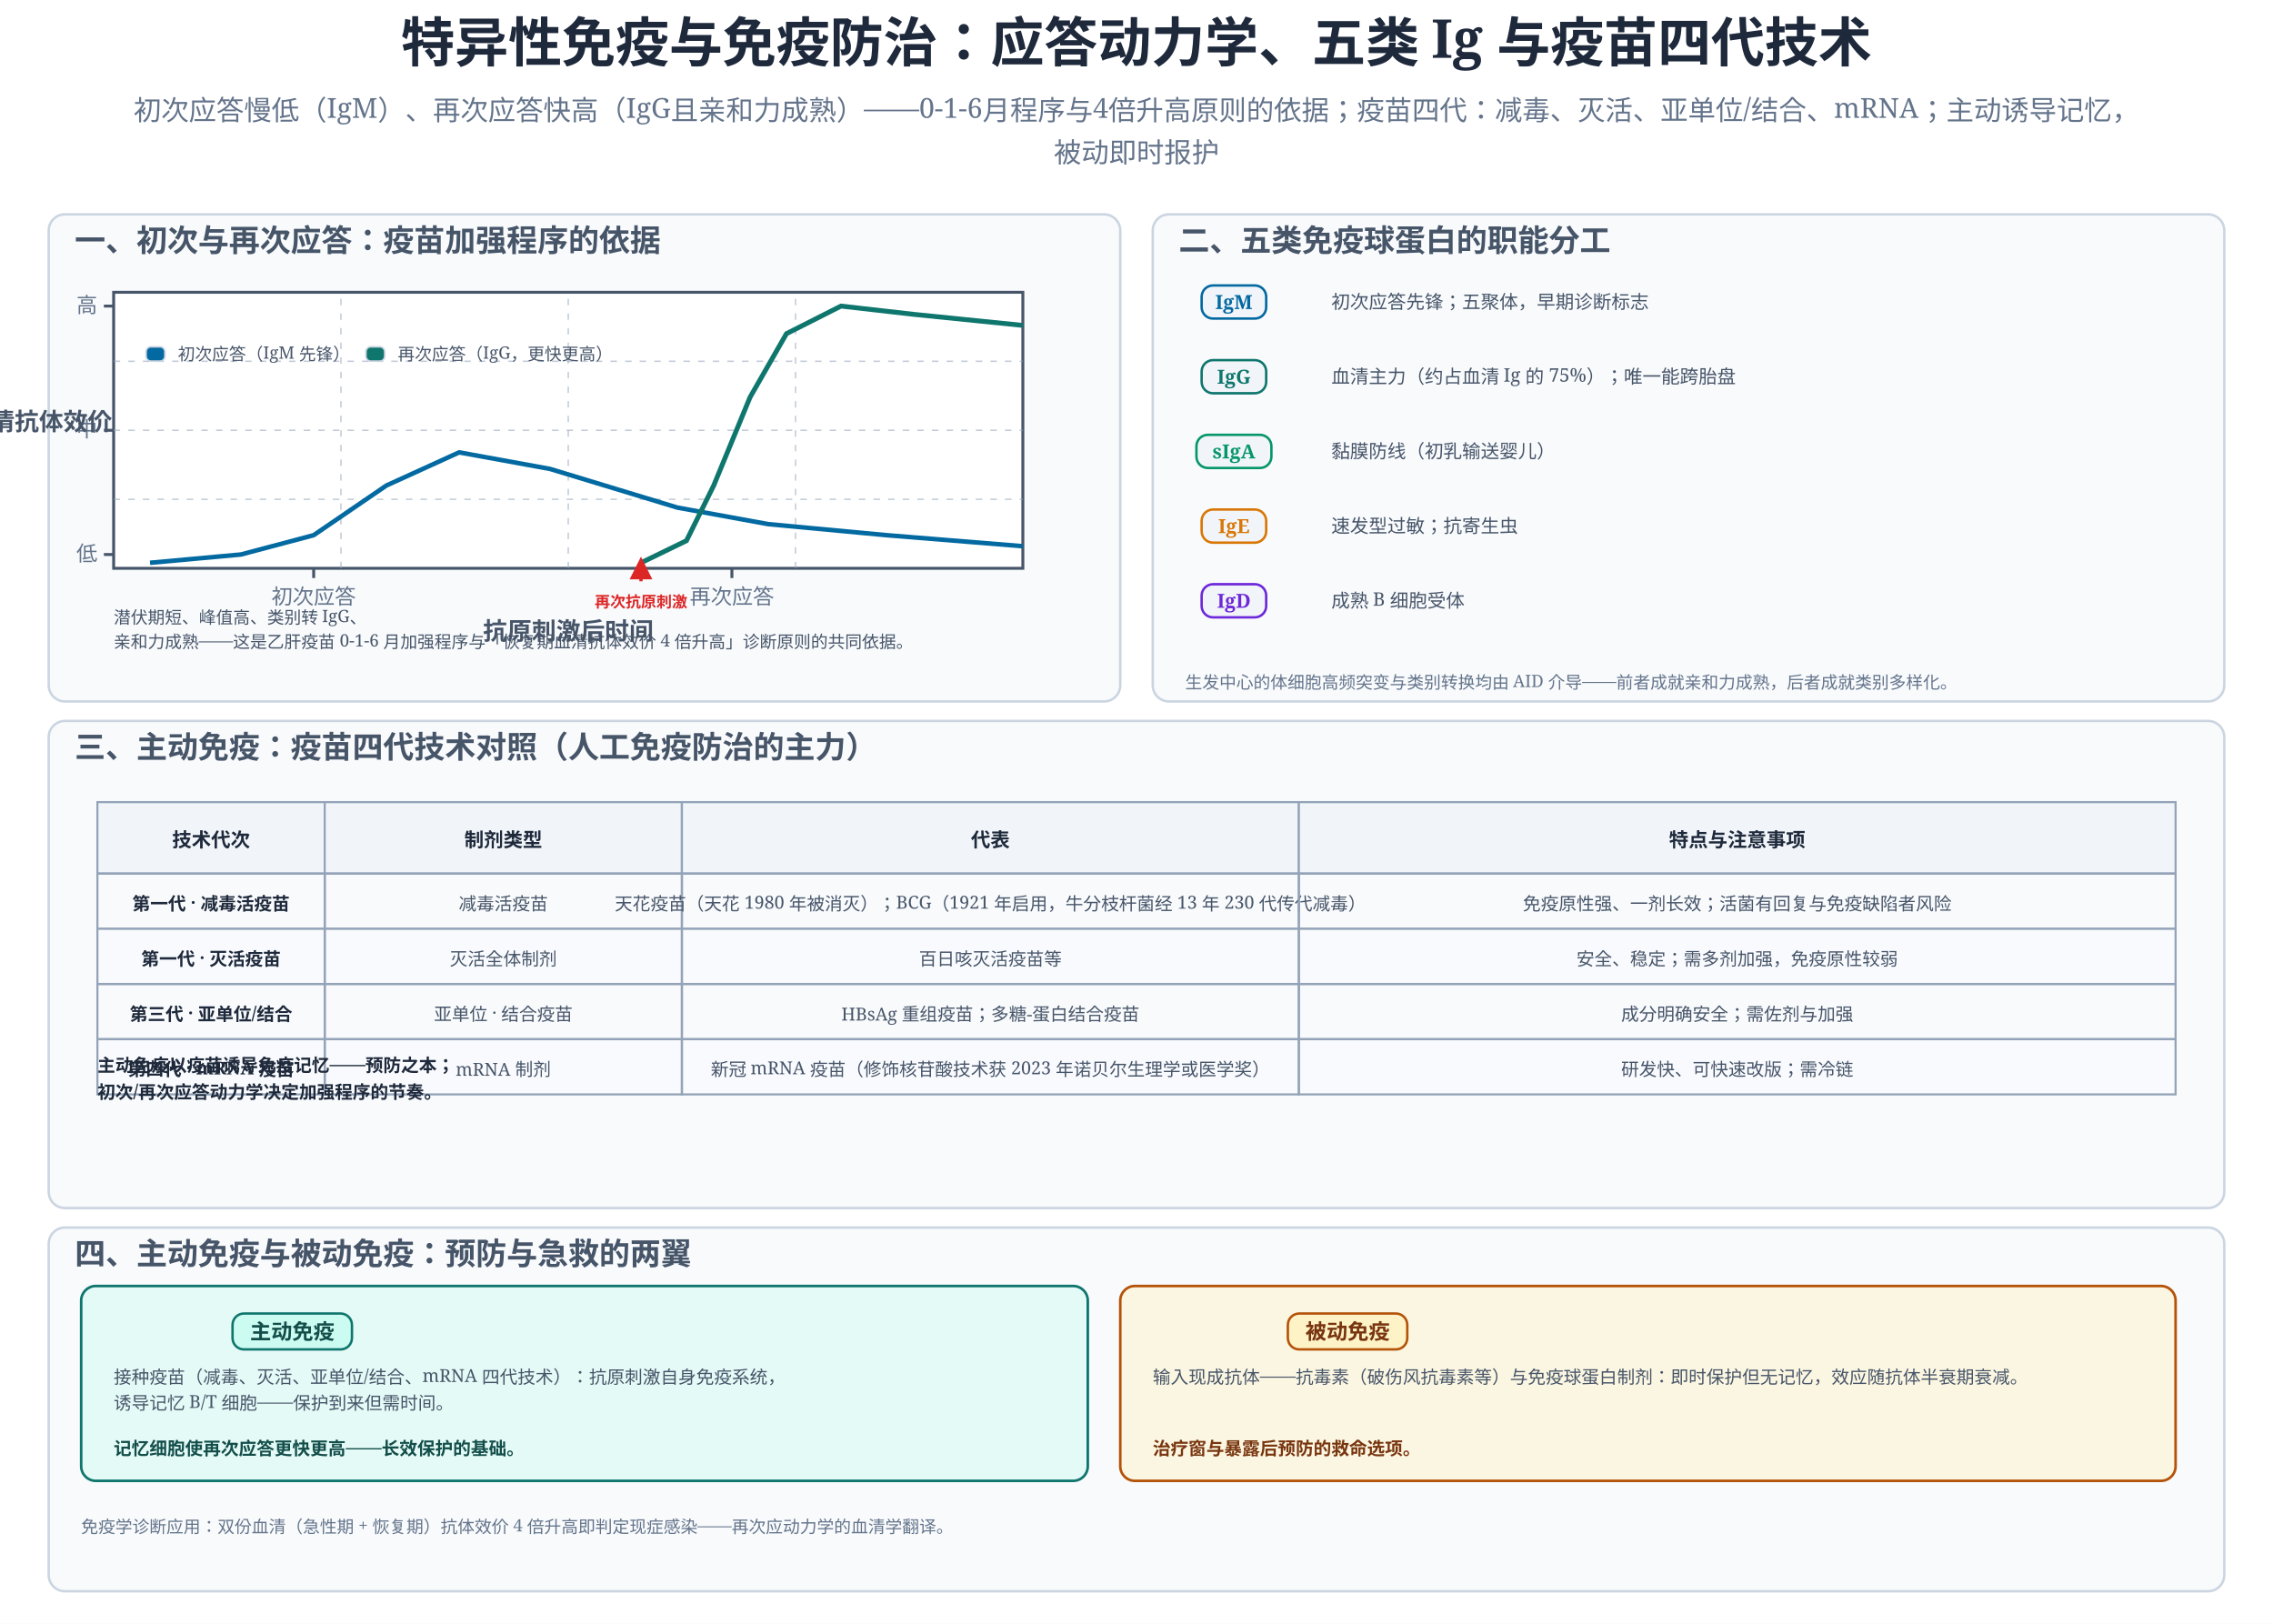
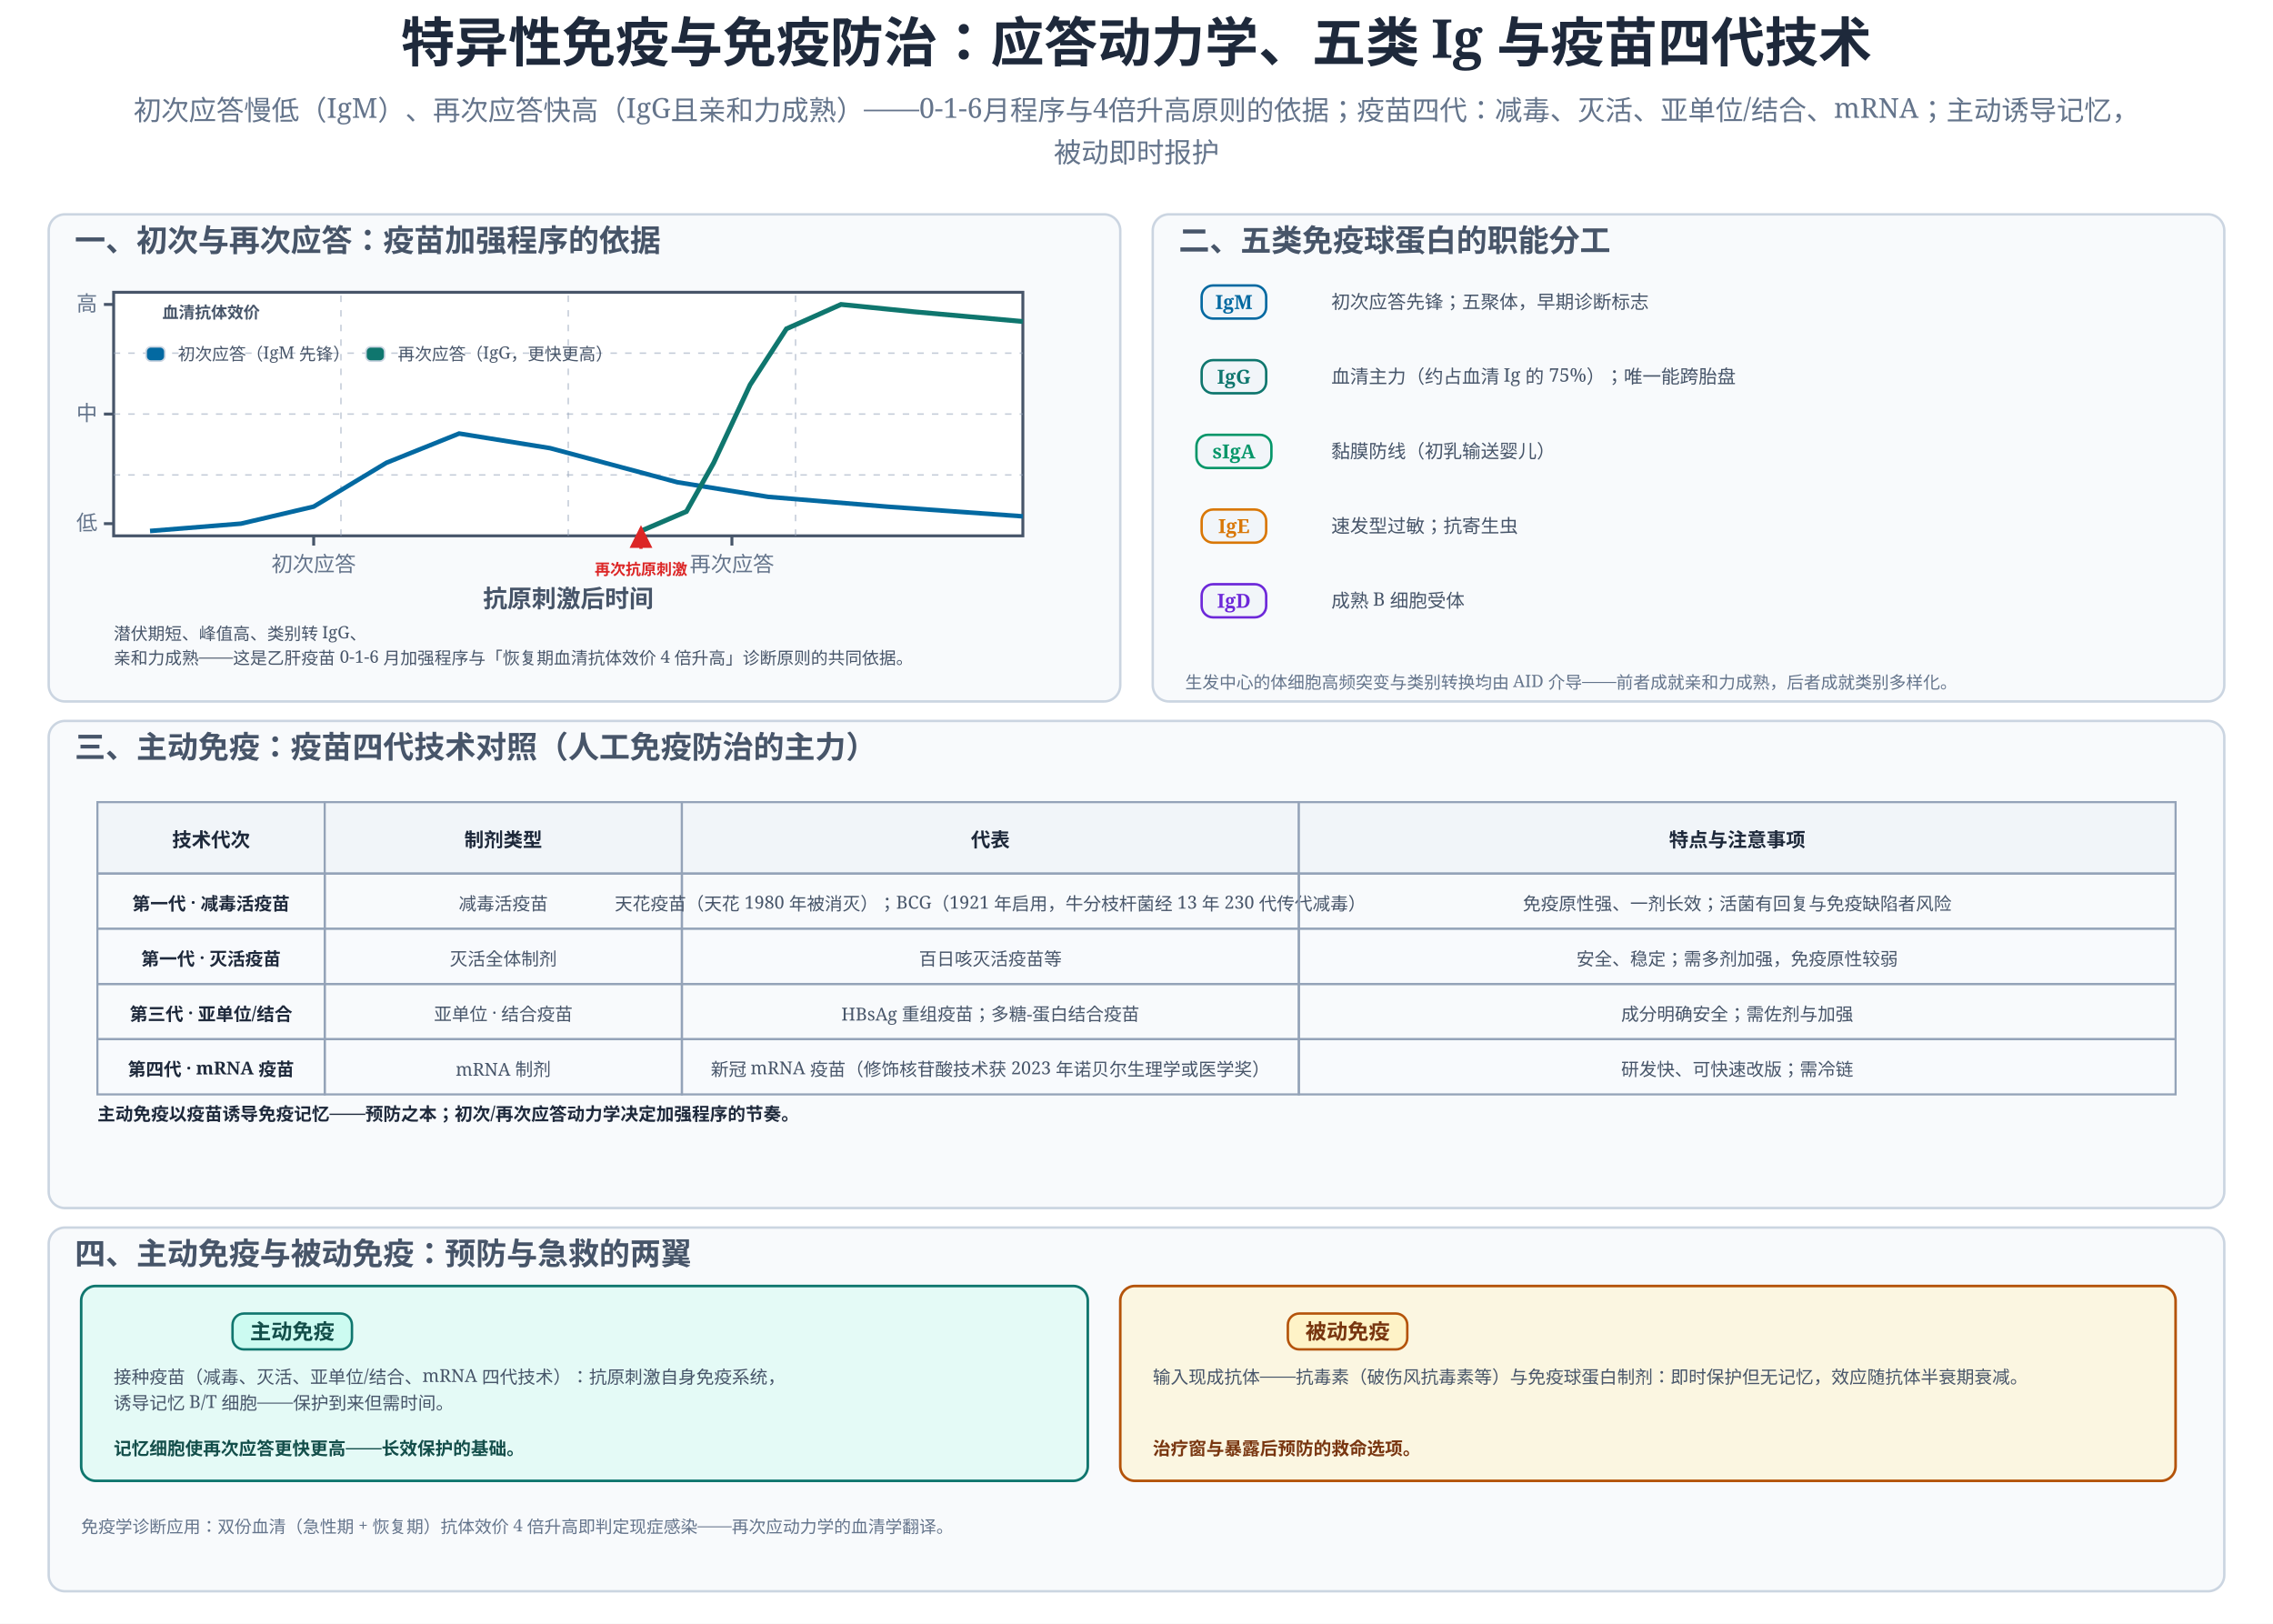
<svg xmlns="http://www.w3.org/2000/svg" width="1400" height="1000" viewBox="0 0 1400 1000" font-family="Noto Serif SC, LXGW WenKai, Songti SC, serif">
  <defs>
    <marker id="arr-ink" viewBox="0 0 10 10" refX="8.5" refY="5" markerWidth="7" markerHeight="7" orient="auto-start-reverse">
      <path d="M0,0 L10,5 L0,10 z" fill="#334155" />
    </marker>
    <marker id="arr-dna" viewBox="0 0 10 10" refX="8.5" refY="5" markerWidth="7" markerHeight="7" orient="auto-start-reverse">
      <path d="M0,0 L10,5 L0,10 z" fill="#0f766e" />
    </marker>
    <marker id="arr-rna" viewBox="0 0 10 10" refX="8.5" refY="5" markerWidth="7" markerHeight="7" orient="auto-start-reverse">
      <path d="M0,0 L10,5 L0,10 z" fill="#b45309" />
    </marker>
    <marker id="arr-pro" viewBox="0 0 10 10" refX="8.5" refY="5" markerWidth="7" markerHeight="7" orient="auto-start-reverse">
      <path d="M0,0 L10,5 L0,10 z" fill="#6d28d9" />
    </marker>
    <marker id="arr-enz" viewBox="0 0 10 10" refX="8.5" refY="5" markerWidth="7" markerHeight="7" orient="auto-start-reverse">
      <path d="M0,0 L10,5 L0,10 z" fill="#be185d" />
    </marker>
    <marker id="arr-acc" viewBox="0 0 10 10" refX="8.5" refY="5" markerWidth="7" markerHeight="7" orient="auto-start-reverse">
      <path d="M0,0 L10,5 L0,10 z" fill="#0369a1" />
    </marker>
    <marker id="arr-ok" viewBox="0 0 10 10" refX="8.5" refY="5" markerWidth="7" markerHeight="7" orient="auto-start-reverse">
      <path d="M0,0 L10,5 L0,10 z" fill="#059669" />
    </marker>
    <marker id="arr-warn" viewBox="0 0 10 10" refX="8.5" refY="5" markerWidth="7" markerHeight="7" orient="auto-start-reverse">
      <path d="M0,0 L10,5 L0,10 z" fill="#b45309" />
    </marker>
    <marker id="arr-bad" viewBox="0 0 10 10" refX="8.5" refY="5" markerWidth="7" markerHeight="7" orient="auto-start-reverse">
      <path d="M0,0 L10,5 L0,10 z" fill="#dc2626" />
    </marker>
    <marker id="arr-mute" viewBox="0 0 10 10" refX="8.5" refY="5" markerWidth="7" markerHeight="7" orient="auto-start-reverse">
      <path d="M0,0 L10,5 L0,10 z" fill="#94a3b8" />
    </marker>
  </defs>
  <rect x="0" y="0" width="1400" height="1000" fill="#ffffff" />
  <text x="700" y="38" text-anchor="middle" font-size="33" font-weight="700" fill="#1e293b">特异性免疫与免疫防治：应答动力学、五类 Ig 与疫苗四代技术</text>
  <text x="700" y="74" text-anchor="middle" font-size="17" fill="#64748b">初次应答慢低（IgM）、再次应答快高（IgG且亲和力成熟）——0-1-6月程序与4倍升高原则的依据；疫苗四代：减毒、灭活、亚单位/结合、mRNA；主动诱导记忆，</text>
  <text x="700" y="100" text-anchor="middle" font-size="17" fill="#64748b">被动即时报护</text>
  <rect x="30" y="132" width="660" height="300" rx="10" fill="#f8fafc" stroke="#cbd5e1" stroke-width="1.5" />
  <text x="46" y="154.84" font-size="19" fill="#475569" font-weight="700">一、初次与再次应答：疫苗加强程序的依据</text>
-   <rect x="70" y="180" width="560" height="170" fill="#ffffff" stroke="#475569" stroke-width="1.8" />
-   <line x1="70" y1="307.5" x2="630" y2="307.5" stroke="#94a3b8" stroke-width="0.9" stroke-dasharray="4 5" opacity="0.55" />
-   <line x1="210" y1="350" x2="210" y2="180" stroke="#94a3b8" stroke-width="0.9" stroke-dasharray="4 5" opacity="0.55" />
-   <line x1="70" y1="265" x2="630" y2="265" stroke="#94a3b8" stroke-width="0.9" stroke-dasharray="4 5" opacity="0.55" />
-   <line x1="350" y1="350" x2="350" y2="180" stroke="#94a3b8" stroke-width="0.9" stroke-dasharray="4 5" opacity="0.55" />
-   <line x1="70" y1="222.5" x2="630" y2="222.5" stroke="#94a3b8" stroke-width="0.9" stroke-dasharray="4 5" opacity="0.55" />
-   <line x1="490" y1="350" x2="490" y2="180" stroke="#94a3b8" stroke-width="0.9" stroke-dasharray="4 5" opacity="0.55" />
-   <line x1="193.2" y1="350" x2="193.2" y2="356" stroke="#475569" stroke-width="1.8" />
-   <text x="193.2" y="372" font-size="13" fill="#64748b" text-anchor="middle">初次应答</text>
-   <line x1="450.8" y1="350" x2="450.8" y2="356" stroke="#475569" stroke-width="1.8" />
-   <text x="450.8" y="372" font-size="13" fill="#64748b" text-anchor="middle">再次应答</text>
-   <line x1="64" y1="341.5" x2="70" y2="341.5" stroke="#475569" stroke-width="1.8" />
-   <text x="60" y="345.5" font-size="13" fill="#64748b" text-anchor="end">低</text>
-   <line x1="64" y1="265" x2="70" y2="265" stroke="#475569" stroke-width="1.8" />
-   <text x="60" y="269" font-size="13" fill="#64748b" text-anchor="end">中</text>
-   <line x1="64" y1="188.5" x2="70" y2="188.5" stroke="#475569" stroke-width="1.8" />
-   <text x="60" y="192.5" font-size="13" fill="#64748b" text-anchor="end">高</text>
-   <text x="350" y="394" font-size="15" fill="#475569" text-anchor="middle" font-weight="600">抗原刺激后时间</text>
-   <text x="24" y="265" font-size="15" fill="#475569" text-anchor="middle" font-weight="600">血清抗体效价</text>
-   <path d="M92.4,346.6 L148.4,341.5 L193.2,329.6 L238.0,299.0 L282.8,278.6 L338.8,288.8 L417.2,312.6 L473.2,322.8 L546.0,329.6 L630.0,336.4" fill="none" stroke="#0369a1" stroke-width="2.8" />
-   <path d="M394.8,346.6 L422.8,333.0 L439.6,299.0 L462.0,244.6 L484.4,205.5 L518.0,188.5 L562.8,193.6 L630.0,200.4" fill="none" stroke="#0f766e" stroke-width="3" />
+   <rect x="70" y="180" width="560" height="150" fill="#ffffff" stroke="#475569" stroke-width="1.8" />
+   <line x1="70" y1="292.5" x2="630" y2="292.5" stroke="#94a3b8" stroke-width="0.9" stroke-dasharray="4 5" opacity="0.55" />
+   <line x1="210" y1="330" x2="210" y2="180" stroke="#94a3b8" stroke-width="0.9" stroke-dasharray="4 5" opacity="0.55" />
+   <line x1="70" y1="255" x2="630" y2="255" stroke="#94a3b8" stroke-width="0.9" stroke-dasharray="4 5" opacity="0.55" />
+   <line x1="350" y1="330" x2="350" y2="180" stroke="#94a3b8" stroke-width="0.9" stroke-dasharray="4 5" opacity="0.55" />
+   <line x1="70" y1="217.5" x2="630" y2="217.5" stroke="#94a3b8" stroke-width="0.9" stroke-dasharray="4 5" opacity="0.55" />
+   <line x1="490" y1="330" x2="490" y2="180" stroke="#94a3b8" stroke-width="0.9" stroke-dasharray="4 5" opacity="0.55" />
+   <line x1="193.2" y1="330" x2="193.2" y2="336" stroke="#475569" stroke-width="1.8" />
+   <text x="193.2" y="352" font-size="13" fill="#64748b" text-anchor="middle">初次应答</text>
+   <line x1="450.8" y1="330" x2="450.8" y2="336" stroke="#475569" stroke-width="1.8" />
+   <text x="450.8" y="352" font-size="13" fill="#64748b" text-anchor="middle">再次应答</text>
+   <line x1="64" y1="322.5" x2="70" y2="322.5" stroke="#475569" stroke-width="1.8" />
+   <text x="60" y="326.5" font-size="13" fill="#64748b" text-anchor="end">低</text>
+   <line x1="64" y1="255" x2="70" y2="255" stroke="#475569" stroke-width="1.8" />
+   <text x="60" y="259" font-size="13" fill="#64748b" text-anchor="end">中</text>
+   <line x1="64" y1="187.5" x2="70" y2="187.5" stroke="#475569" stroke-width="1.8" />
+   <text x="60" y="191.5" font-size="13" fill="#64748b" text-anchor="end">高</text>
+   <text x="350" y="374" font-size="15" fill="#475569" text-anchor="middle" font-weight="600">抗原刺激后时间</text>
+   <text x="100" y="196" font-size="10" fill="#475569" font-weight="600">血清抗体效价</text>
+   <path d="M92.4,327.0 L148.4,322.5 L193.2,312.0 L238.0,285.0 L282.8,267.0 L338.8,276.0 L417.2,297.0 L473.2,306.0 L546.0,312.0 L630.0,318.0" fill="none" stroke="#0369a1" stroke-width="2.8" />
+   <path d="M394.8,327.0 L422.8,315.0 L439.6,285.0 L462.0,237.0 L484.4,202.5 L518.0,187.5 L562.8,192.0 L630.0,198.0" fill="none" stroke="#0f766e" stroke-width="3" />
  <rect x="90" y="213.59" width="11.55" height="8.82" rx="3" fill="#0369a1" stroke="#cbd5e1" stroke-width="1" />
  <text x="109.55" y="221.78" font-size="10.5" fill="#475569">初次应答（IgM 先锋）</text>
  <rect x="225.39" y="213.59" width="11.55" height="8.82" rx="3" fill="#0f766e" stroke="#cbd5e1" stroke-width="1" />
  <text x="244.94" y="221.78" font-size="10.5" fill="#475569">再次应答（IgG，更快更高）</text>
-   <line x1="394.8" y1="358" x2="394.8" y2="344.9" stroke="#dc2626" stroke-width="2" marker-end="url(#arr-bad)" />
-   <text x="394.8" y="374" font-size="9.5" fill="#dc2626" text-anchor="middle" font-weight="700">再次抗原刺激</text>
-   <text x="70" y="384" font-size="10.5" fill="#475569">潜伏期短、峰值高、类别转 IgG、</text>
-   <text x="70" y="399" font-size="10.5" fill="#475569">亲和力成熟——这是乙肝疫苗 0-1-6 月加强程序与「恢复期血清抗体效价 4 倍升高」诊断原则的共同依据。</text>
+   <line x1="394.8" y1="338" x2="394.8" y2="325.5" stroke="#dc2626" stroke-width="2" marker-end="url(#arr-bad)" />
+   <text x="394.8" y="354" font-size="9.5" fill="#dc2626" text-anchor="middle" font-weight="700">再次抗原刺激</text>
+   <text x="70" y="394" font-size="10.5" fill="#475569">潜伏期短、峰值高、类别转 IgG、</text>
+   <text x="70" y="409" font-size="10.5" fill="#475569">亲和力成熟——这是乙肝疫苗 0-1-6 月加强程序与「恢复期血清抗体效价 4 倍升高」诊断原则的共同依据。</text>
  <rect x="710" y="132" width="660" height="300" rx="10" fill="#f8fafc" stroke="#cbd5e1" stroke-width="1.5" />
  <text x="726" y="154.84" font-size="19" fill="#475569" font-weight="700">二、五类免疫球蛋白的职能分工</text>
  <rect x="740.123" y="175.8" width="39.754" height="20.4" rx="7" fill="#f1f5f9" stroke="#0369a1" stroke-width="1.5" />
  <text x="760" y="190.32" font-size="12" fill="#0369a1" text-anchor="middle" font-weight="700">IgM</text>
  <text x="820" y="190" font-size="11.5" fill="#475569">初次应答先锋；五聚体，早期诊断标志</text>
  <rect x="740.123" y="221.8" width="39.754" height="20.4" rx="7" fill="#f1f5f9" stroke="#0f766e" stroke-width="1.5" />
  <text x="760" y="236.32" font-size="12" fill="#0f766e" text-anchor="middle" font-weight="700">IgG</text>
  <text x="820" y="236" font-size="11.5" fill="#475569">血清主力（约占血清 Ig 的 75%）；唯一能跨胎盘</text>
  <rect x="736.91" y="267.8" width="46.181" height="20.4" rx="7" fill="#f1f5f9" stroke="#059669" stroke-width="1.5" />
  <text x="760" y="282.32" font-size="12" fill="#059669" text-anchor="middle" font-weight="700">sIgA</text>
  <text x="820" y="282" font-size="11.5" fill="#475569">黏膜防线（初乳输送婴儿）</text>
  <rect x="740.123" y="313.8" width="39.754" height="20.4" rx="7" fill="#f1f5f9" stroke="#d97706" stroke-width="1.5" />
  <text x="760" y="328.32" font-size="12" fill="#d97706" text-anchor="middle" font-weight="700">IgE</text>
  <text x="820" y="328" font-size="11.5" fill="#475569">速发型过敏；抗寄生虫</text>
  <rect x="740.123" y="359.8" width="39.754" height="20.4" rx="7" fill="#f1f5f9" stroke="#6d28d9" stroke-width="1.5" />
  <text x="760" y="374.32" font-size="12" fill="#6d28d9" text-anchor="middle" font-weight="700">IgD</text>
  <text x="820" y="374" font-size="11.5" fill="#475569">成熟 B 细胞受体</text>
  <text x="730" y="424" font-size="10.5" fill="#64748b">生发中心的体细胞高频突变与类别转换均由 AID 介导——前者成就亲和力成熟，后者成就类别多样化。</text>
  <rect x="30" y="444" width="1340" height="300" rx="10" fill="#f8fafc" stroke="#cbd5e1" stroke-width="1.5" />
  <text x="46" y="466.84" font-size="19" fill="#475569" font-weight="700">三、主动免疫：疫苗四代技术对照（人工免疫防治的主力）</text>
  <rect x="60" y="494" width="140" height="44" fill="#f1f5f9" stroke="#94a3b8" stroke-width="1.3" />
  <text x="130" y="521.5" font-size="12" fill="#1e293b" text-anchor="middle" font-weight="700">技术代次</text>
  <rect x="200" y="494" width="220" height="44" fill="#f1f5f9" stroke="#94a3b8" stroke-width="1.3" />
  <text x="310" y="521.5" font-size="12" fill="#1e293b" text-anchor="middle" font-weight="700">制剂类型</text>
  <rect x="420" y="494" width="380" height="44" fill="#f1f5f9" stroke="#94a3b8" stroke-width="1.3" />
  <text x="610" y="521.5" font-size="12" fill="#1e293b" text-anchor="middle" font-weight="700">代表</text>
  <rect x="800" y="494" width="540" height="44" fill="#f1f5f9" stroke="#94a3b8" stroke-width="1.3" />
  <text x="1070" y="521.5" font-size="12" fill="#1e293b" text-anchor="middle" font-weight="700">特点与注意事项</text>
  <rect x="60" y="538" width="140" height="34" fill="none" stroke="#94a3b8" stroke-width="1.3" />
  <text x="130" y="560.5" font-size="11" fill="#1e293b" text-anchor="middle" font-weight="700">第一代 · 减毒活疫苗</text>
  <rect x="200" y="538" width="220" height="34" fill="none" stroke="#94a3b8" stroke-width="1.3" />
  <text x="310" y="560.5" font-size="11" fill="#475569" text-anchor="middle" font-weight="500">减毒活疫苗</text>
  <rect x="420" y="538" width="380" height="34" fill="none" stroke="#94a3b8" stroke-width="1.3" />
  <text x="610" y="560.5" font-size="11" fill="#475569" text-anchor="middle" font-weight="500">天花疫苗（天花 1980 年被消灭）；BCG（1921 年启用，牛分枝杆菌经 13 年 230 代传代减毒）</text>
  <rect x="800" y="538" width="540" height="34" fill="none" stroke="#94a3b8" stroke-width="1.3" />
  <text x="1070" y="560.5" font-size="11" fill="#475569" text-anchor="middle" font-weight="500">免疫原性强、一剂长效；活菌有回复与免疫缺陷者风险</text>
  <rect x="60" y="572" width="1280" height="34" fill="#f8fafc" fill-opacity="0.85" />
  <rect x="60" y="572" width="140" height="34" fill="none" stroke="#94a3b8" stroke-width="1.3" />
  <text x="130" y="594.5" font-size="11" fill="#1e293b" text-anchor="middle" font-weight="700">第一代 · 灭活疫苗</text>
  <rect x="200" y="572" width="220" height="34" fill="none" stroke="#94a3b8" stroke-width="1.3" />
  <text x="310" y="594.5" font-size="11" fill="#475569" text-anchor="middle" font-weight="500">灭活全体制剂</text>
  <rect x="420" y="572" width="380" height="34" fill="none" stroke="#94a3b8" stroke-width="1.3" />
  <text x="610" y="594.5" font-size="11" fill="#475569" text-anchor="middle" font-weight="500">百日咳灭活疫苗等</text>
  <rect x="800" y="572" width="540" height="34" fill="none" stroke="#94a3b8" stroke-width="1.3" />
  <text x="1070" y="594.5" font-size="11" fill="#475569" text-anchor="middle" font-weight="500">安全、稳定；需多剂加强，免疫原性较弱</text>
  <rect x="60" y="606" width="140" height="34" fill="none" stroke="#94a3b8" stroke-width="1.3" />
  <text x="130" y="628.5" font-size="11" fill="#1e293b" text-anchor="middle" font-weight="700">第三代 · 亚单位/结合</text>
  <rect x="200" y="606" width="220" height="34" fill="none" stroke="#94a3b8" stroke-width="1.3" />
  <text x="310" y="628.5" font-size="11" fill="#475569" text-anchor="middle" font-weight="500">亚单位 · 结合疫苗</text>
  <rect x="420" y="606" width="380" height="34" fill="none" stroke="#94a3b8" stroke-width="1.3" />
  <text x="610" y="628.5" font-size="11" fill="#475569" text-anchor="middle" font-weight="500">HBsAg 重组疫苗；多糖-蛋白结合疫苗</text>
  <rect x="800" y="606" width="540" height="34" fill="none" stroke="#94a3b8" stroke-width="1.3" />
  <text x="1070" y="628.5" font-size="11" fill="#475569" text-anchor="middle" font-weight="500">成分明确安全；需佐剂与加强</text>
  <rect x="60" y="640" width="1280" height="34" fill="#f8fafc" fill-opacity="0.85" />
  <rect x="60" y="640" width="140" height="34" fill="none" stroke="#94a3b8" stroke-width="1.3" />
  <text x="130" y="662.5" font-size="11" fill="#1e293b" text-anchor="middle" font-weight="700">第四代 · mRNA 疫苗</text>
  <rect x="200" y="640" width="220" height="34" fill="none" stroke="#94a3b8" stroke-width="1.3" />
  <text x="310" y="662.5" font-size="11" fill="#475569" text-anchor="middle" font-weight="500">mRNA 制剂</text>
  <rect x="420" y="640" width="380" height="34" fill="none" stroke="#94a3b8" stroke-width="1.3" />
  <text x="610" y="662.5" font-size="11" fill="#475569" text-anchor="middle" font-weight="500">新冠 mRNA 疫苗（修饰核苷酸技术获 2023 年诺贝尔生理学或医学奖）</text>
  <rect x="800" y="640" width="540" height="34" fill="none" stroke="#94a3b8" stroke-width="1.3" />
  <text x="1070" y="662.5" font-size="11" fill="#475569" text-anchor="middle" font-weight="500">研发快、可快速改版；需冷链</text>
-   <text x="60" y="660" font-size="11" fill="#1e293b" font-weight="700">主动免疫以疫苗诱导免疫记忆——预防之本；</text>
-   <text x="60" y="676.5" font-size="11" fill="#1e293b" font-weight="700">初次/再次应答动力学决定加强程序的节奏。</text>
+   <text x="60" y="690" font-size="11" fill="#1e293b" font-weight="700">主动免疫以疫苗诱导免疫记忆——预防之本；初次/再次应答动力学决定加强程序的节奏。</text>
  <rect x="30" y="756" width="1340" height="224" rx="10" fill="#f8fafc" stroke="#cbd5e1" stroke-width="1.5" />
  <text x="46" y="778.84" font-size="19" fill="#475569" font-weight="700">四、主动免疫与被动免疫：预防与急救的两翼</text>
  <rect x="50" y="792" width="620" height="120" rx="9" fill="#ccfbf1" fill-opacity="0.45" stroke="#0f766e" stroke-width="1.6" />
  <rect x="143.22" y="808.95" width="73.56" height="22.1" rx="7" fill="#ccfbf1" stroke="#0f766e" stroke-width="1.5" />
  <text x="180" y="824.68" font-size="13" fill="#134e4a" text-anchor="middle" font-weight="700">主动免疫</text>
  <text x="70" y="852" font-size="11" fill="#475569">接种疫苗（减毒、灭活、亚单位/结合、mRNA 四代技术）：抗原刺激自身免疫系统，</text>
  <text x="70" y="868" font-size="11" fill="#475569">诱导记忆 B/T 细胞——保护到来但需时间。</text>
  <text x="70" y="896" font-size="11" fill="#134e4a" font-weight="700">记忆细胞使再次应答更快更高——长效保护的基础。</text>
  <rect x="690" y="792" width="650" height="120" rx="9" fill="#fef3c7" fill-opacity="0.5" stroke="#b45309" stroke-width="1.6" />
  <rect x="793.22" y="808.95" width="73.56" height="22.1" rx="7" fill="#fef3c7" stroke="#b45309" stroke-width="1.5" />
  <text x="830" y="824.68" font-size="13" fill="#78350f" text-anchor="middle" font-weight="700">被动免疫</text>
  <text x="710" y="852" font-size="11" fill="#475569">输入现成抗体——抗毒素（破伤风抗毒素等）与免疫球蛋白制剂：即时保护但无记忆，效应随抗体半衰期衰减。</text>
  <text x="710" y="896" font-size="11" fill="#78350f" font-weight="700">治疗窗与暴露后预防的救命选项。</text>
  <text x="50" y="944" font-size="10.5" fill="#64748b">免疫学诊断应用：双份血清（急性期 + 恢复期）抗体效价 4 倍升高即判定现症感染——再次应动力学的血清学翻译。</text>
</svg>
